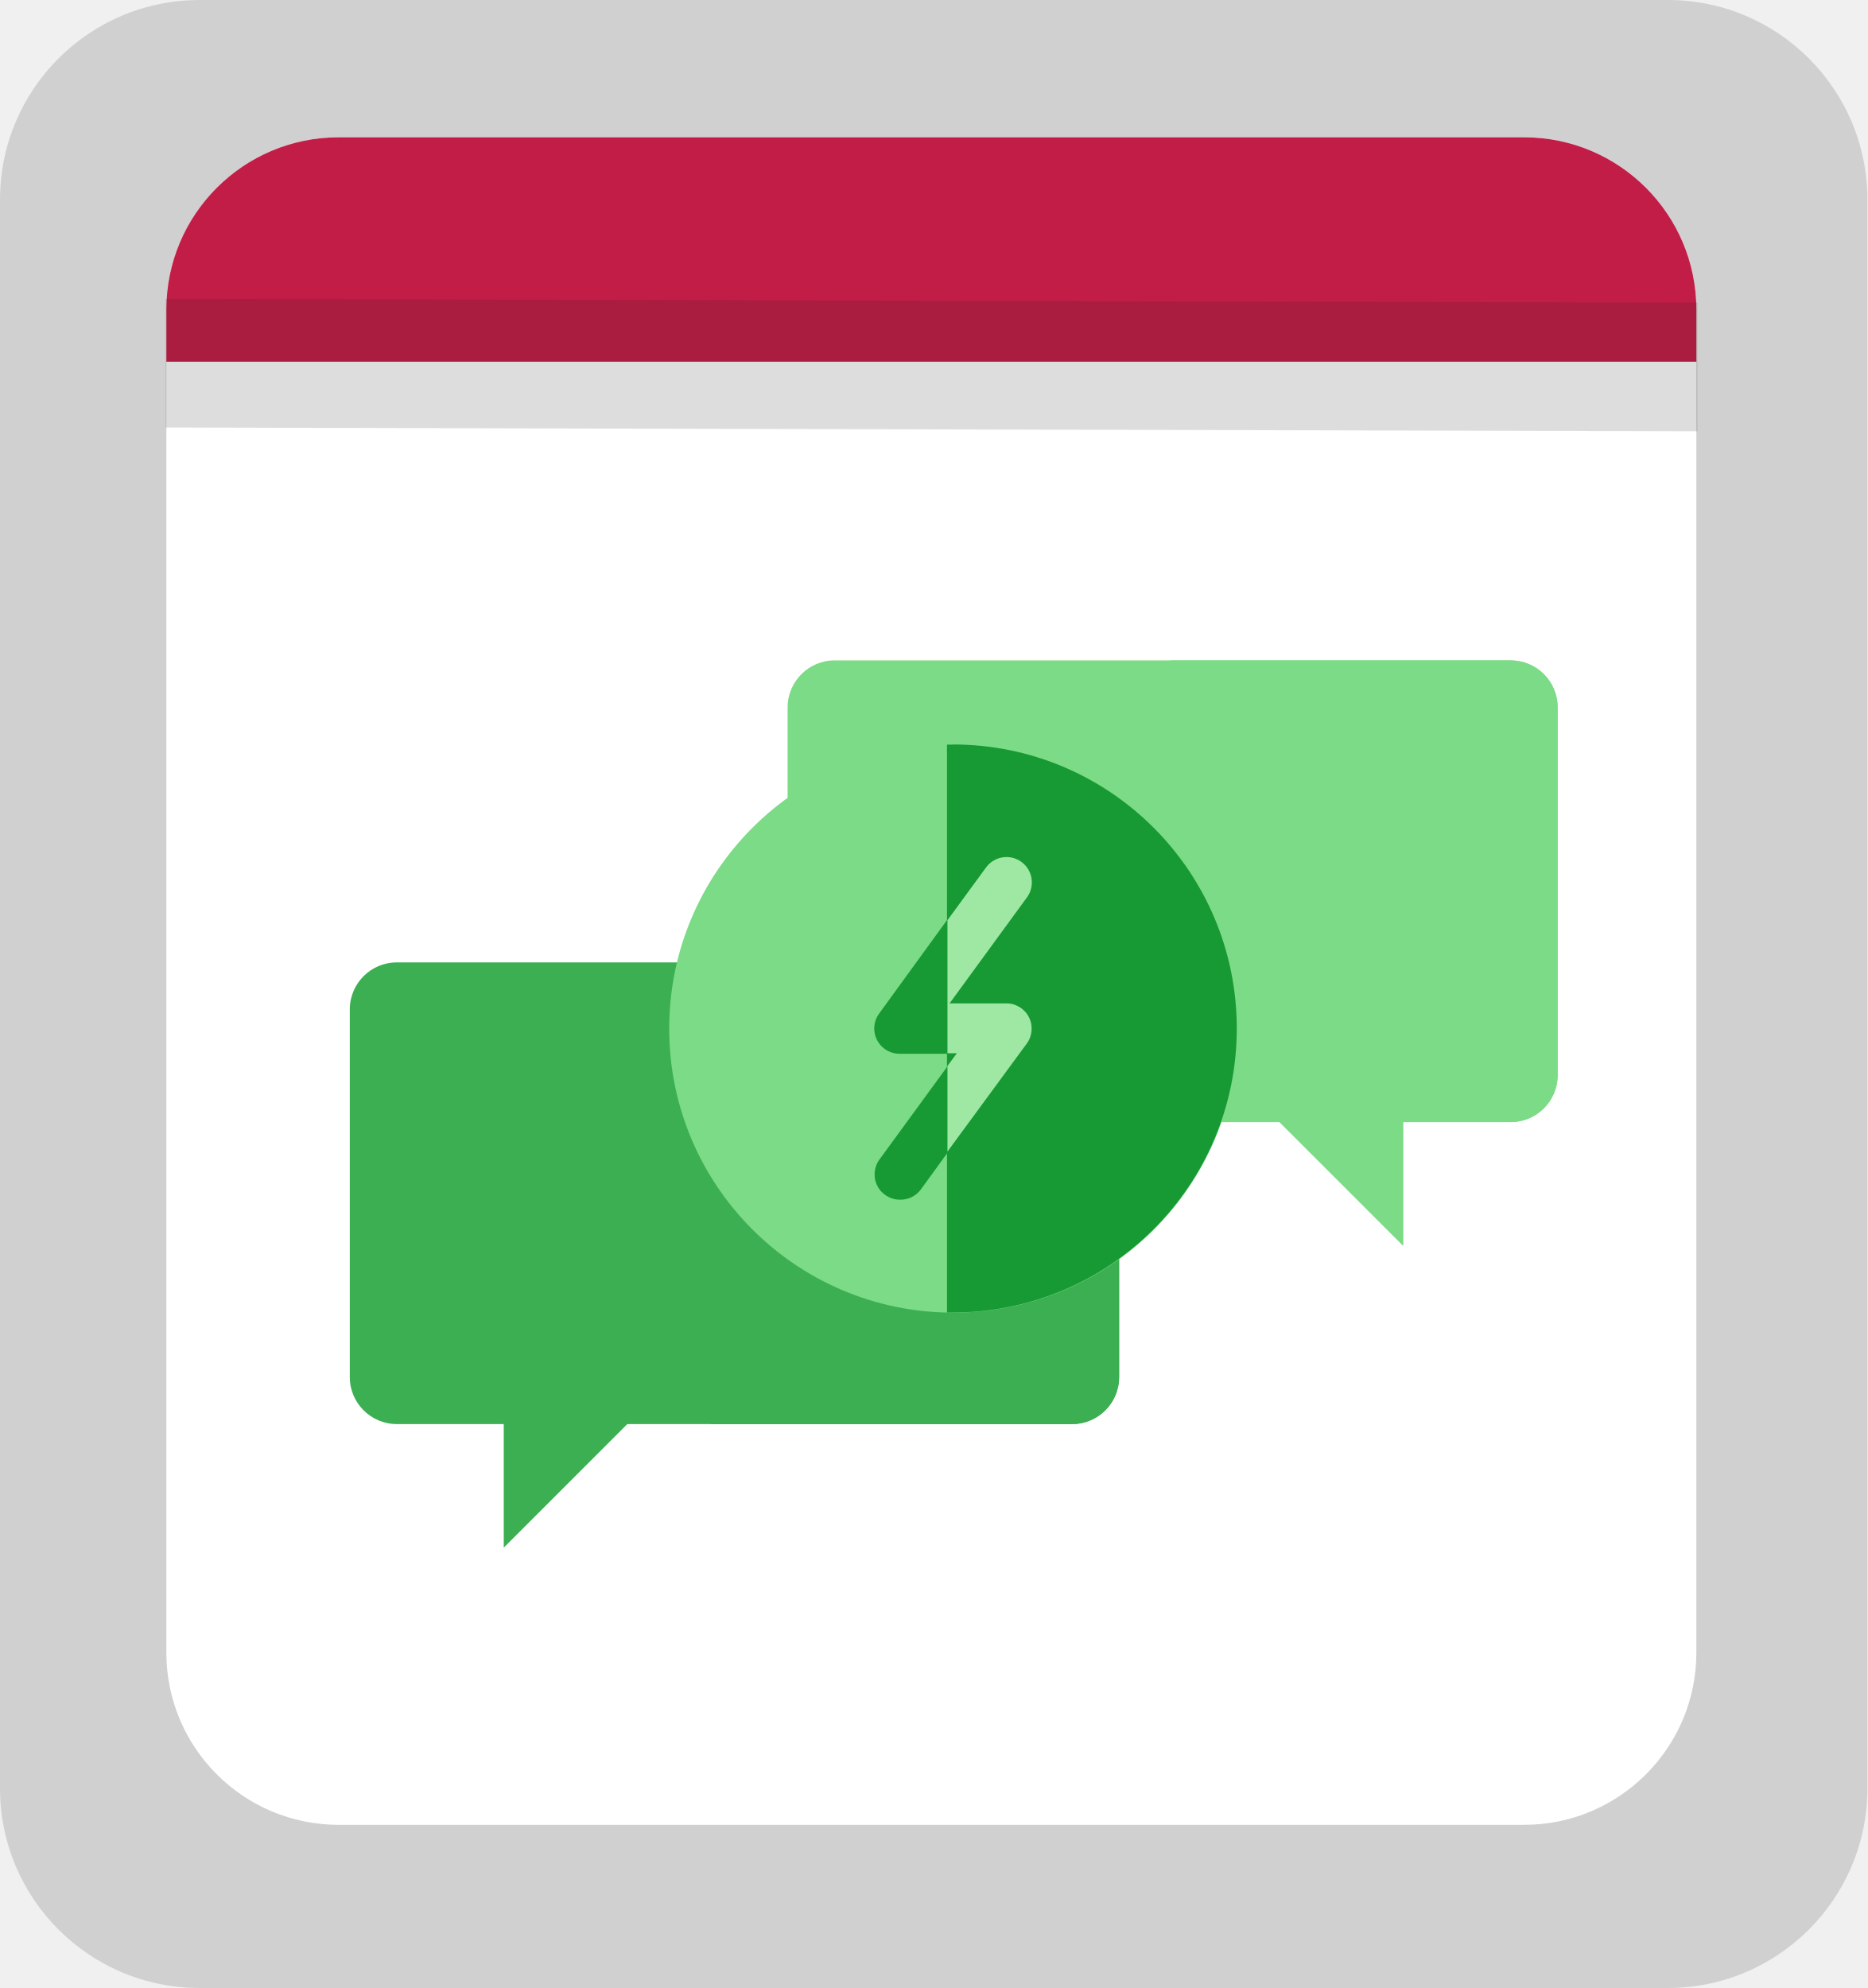
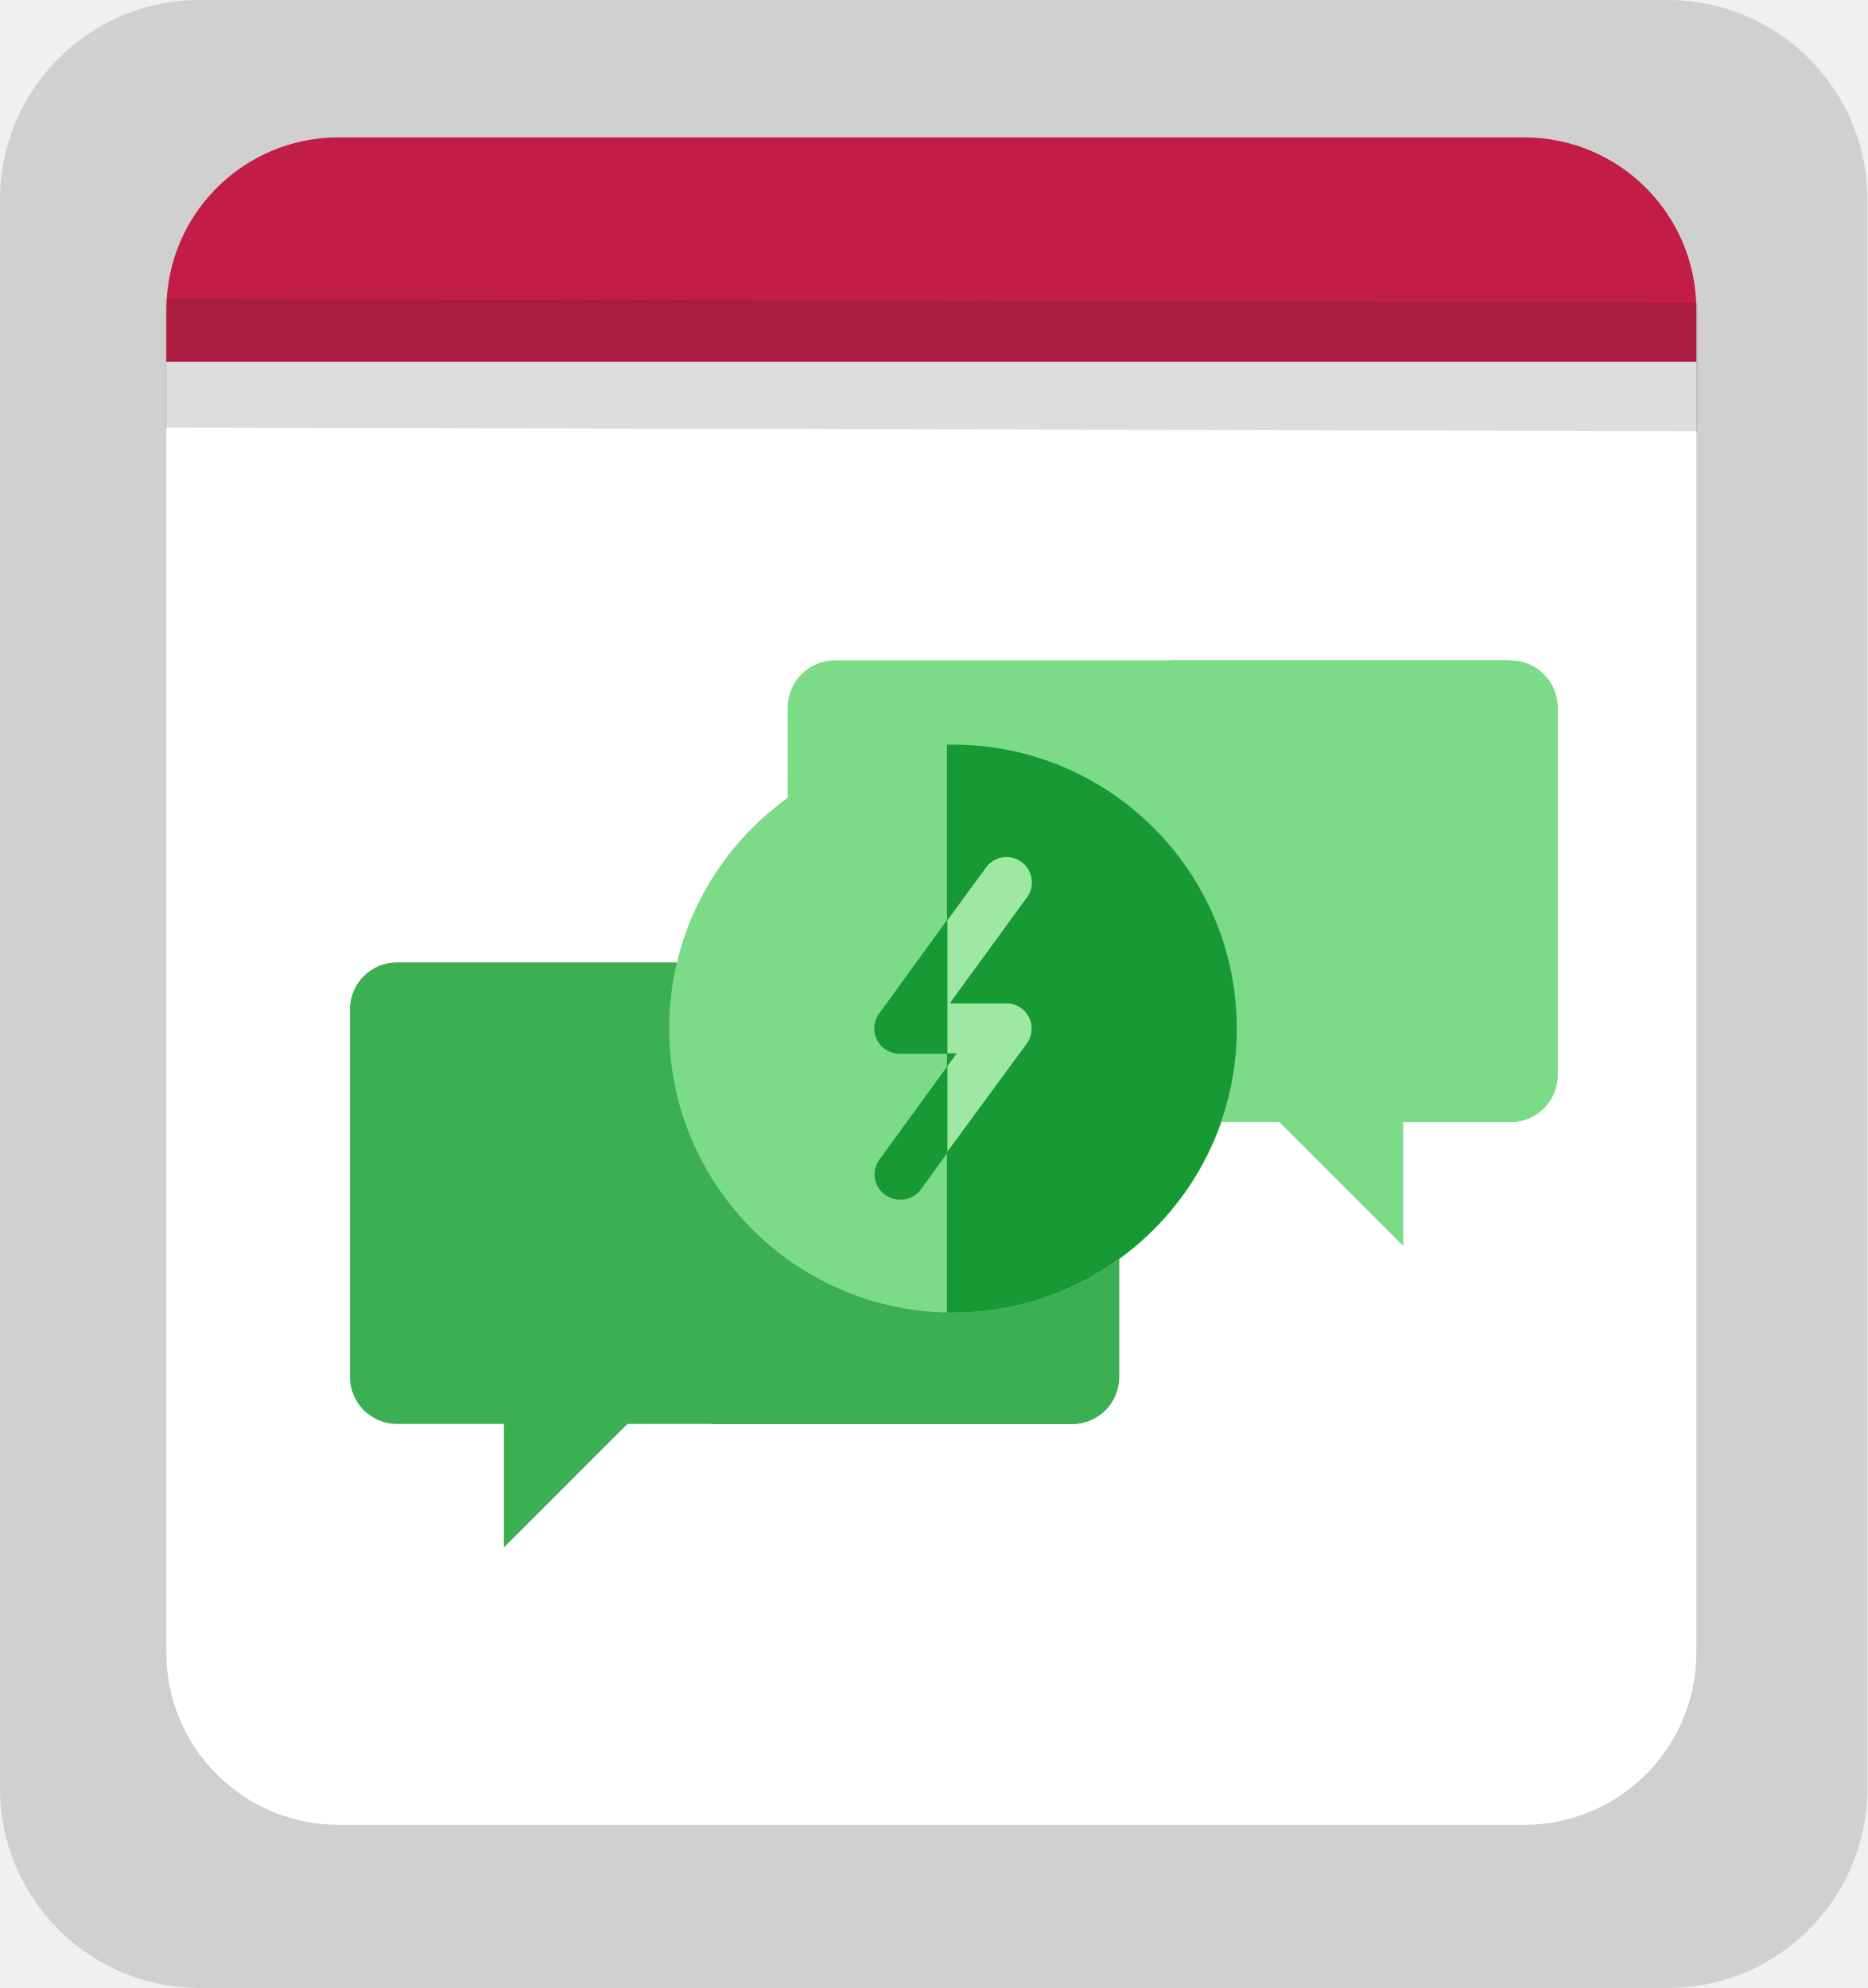
<svg xmlns="http://www.w3.org/2000/svg" viewBox="0 0 123.48 131.46">
-   <defs>
-     <style>.cls-1{fill:#201e1d;opacity:0.15;}.cls-2{fill:#fff;}.cls-3{fill:#c21d47;}.cls-4{fill:#7bdb86;}.cls-5{fill:#3caf52;}.cls-6{fill:#179933;}.cls-7{fill:#9ee8a4;}</style>
-   </defs>
-   <g id="Layer_2" data-name="Layer 2">
-     <g id="Ebene_1_Kopie" data-name="Ebene 1 Kopie">
-       <rect class="cls-1" width="123.48" height="131.46" rx="13.2" ry="13.2" />
-       <rect class="cls-2" x="11" y="9.08" width="101.17" height="111.59" rx="11.39" ry="11.39" />
-       <path class="cls-3" d="M112.17,23.92V20.46A11.39,11.39,0,0,0,100.79,9.08H22.38A11.39,11.39,0,0,0,11,20.46v3.46Z" />
-       <polygon class="cls-1" points="112.24 28.52 10.96 28.27 10.96 19.76 112.24 20.01 112.24 28.52" />
-       <path class="cls-4" d="M99.85,43.67H55.19a3.11,3.11,0,0,0-3.11,3.11V71.09a3.11,3.11,0,0,0,3.11,3.11H84.61l8.17,8.17V74.2h7.07A3.11,3.11,0,0,0,103,71.09V46.78A3.11,3.11,0,0,0,99.85,43.67Z" />
-       <path class="cls-4" d="M99.85,43.67H77.38V74.2h7.23l8.17,8.17V74.2h7.07A3.11,3.11,0,0,0,103,71.09V46.78A3.11,3.11,0,0,0,99.85,43.67Z" />
-       <path class="cls-5" d="M26.24,63.64H70.9A3.11,3.11,0,0,1,74,66.75V91.06a3.11,3.11,0,0,1-3.11,3.11H41.48l-8.17,8.17V94.17H26.24a3.11,3.11,0,0,1-3.11-3.11V66.75A3.11,3.11,0,0,1,26.24,63.64Z" />
-       <path class="cls-5" d="M70.9,63.64H47V94.17H70.9A3.11,3.11,0,0,0,74,91.06V66.75A3.11,3.11,0,0,0,70.9,63.64Z" />
-       <circle class="cls-4" cx="63.03" cy="68.02" r="18.78" />
-       <path class="cls-6" d="M63,49.24h-.38V86.79H63a18.78,18.78,0,1,0,0-37.56Z" />
-       <path class="cls-6" d="M59.5,79.33a1.67,1.67,0,0,1-1.35-2.65l5.11-7H59.5A1.67,1.67,0,0,1,58.15,67l7-9.64a1.67,1.67,0,1,1,2.69,2l-5.11,7h3.76A1.67,1.67,0,0,1,67.9,69l-7,9.64A1.66,1.66,0,0,1,59.5,79.33Z" />
-       <path class="cls-7" d="M66.55,66.35H62.79l5.11-7a1.67,1.67,0,1,0-2.69-2l-2.56,3.5v8.8h.62l-.62.84v5.66L67.9,69a1.67,1.67,0,0,0-1.35-2.65Z" />
-     </g>
+   <rect width="123.48" height="131.46" rx="13.2" fill="#201e1d" opacity=".15" />
+   <rect x="11" y="9.08" width="101.17" height="111.59" rx="11.39" fill="#fff" />
+   <path d="M112.17,23.92V20.46A11.39,11.39,0,0,0,100.79,9.08H22.38A11.39,11.39,0,0,0,11,20.46v3.46Z" fill="#c21d47" />
+   <path d="M112.24 28.52l-101.28-.25v-8.5l101.28.25v8.5z" fill="#201e1d" opacity=".15" />
+   <g fill="#7bdb86">
+     <path d="M99.85 43.67H55.2a3.11 3.11 0 0 0-3.11 3.11v24.3a3.11 3.11 0 0 0 3.11 3.11H84.6l8.17 8.17V74.2h7.07a3.11 3.11 0 0 0 3.15-3.11v-24.3a3.11 3.11 0 0 0-3.15-3.11z" />
+     <path d="M99.85 43.67H77.38V74.2h7.23l8.17 8.17V74.2h7.07a3.11 3.11 0 0 0 3.15-3.11v-24.3a3.11 3.11 0 0 0-3.15-3.11z" />
  </g>
+   <g fill="#3caf52">
+     <path d="M26.24 63.64H70.9a3.11 3.11 0 0 1 3.1 3.11v24.3a3.11 3.11 0 0 1-3.11 3.11h-29.4l-8.17 8.17v-8.17h-7.07a3.11 3.11 0 0 1-3.11-3.11v-24.3a3.11 3.11 0 0 1 3.11-3.11z" />
+     <path d="M70.9 63.64H47v30.53h23.9a3.11 3.11 0 0 0 3.1-3.11v-24.3a3.11 3.11 0 0 0-3.1-3.11z" />
+   </g>
+   <circle cx="63.03" cy="68.02" r="18.78" fill="#7bdb86" />
+   <g fill="#179933">
+     <path d="M63 49.24h-.38V86.8H63a18.78 18.78 0 1 0 0-37.56z" />
+     <path d="M59.5 79.33a1.67 1.67 0 0 1-1.35-2.65l5.1-7H59.5A1.67 1.67 0 0 1 58.15 67l7-9.64a1.67 1.67 0 1 1 2.69 2l-5.1 7h3.76A1.67 1.67 0 0 1 67.9 69l-7 9.64a1.66 1.66 0 0 1-1.4.69z" />
+   </g>
+   <path d="M66.55 66.35H62.8l5.1-7a1.67 1.67 0 1 0-2.69-2l-2.56 3.5v8.8h.62l-.62.84v5.66L67.9 69a1.67 1.67 0 0 0-1.35-2.65z" fill="#9ee8a4" />
</svg>
